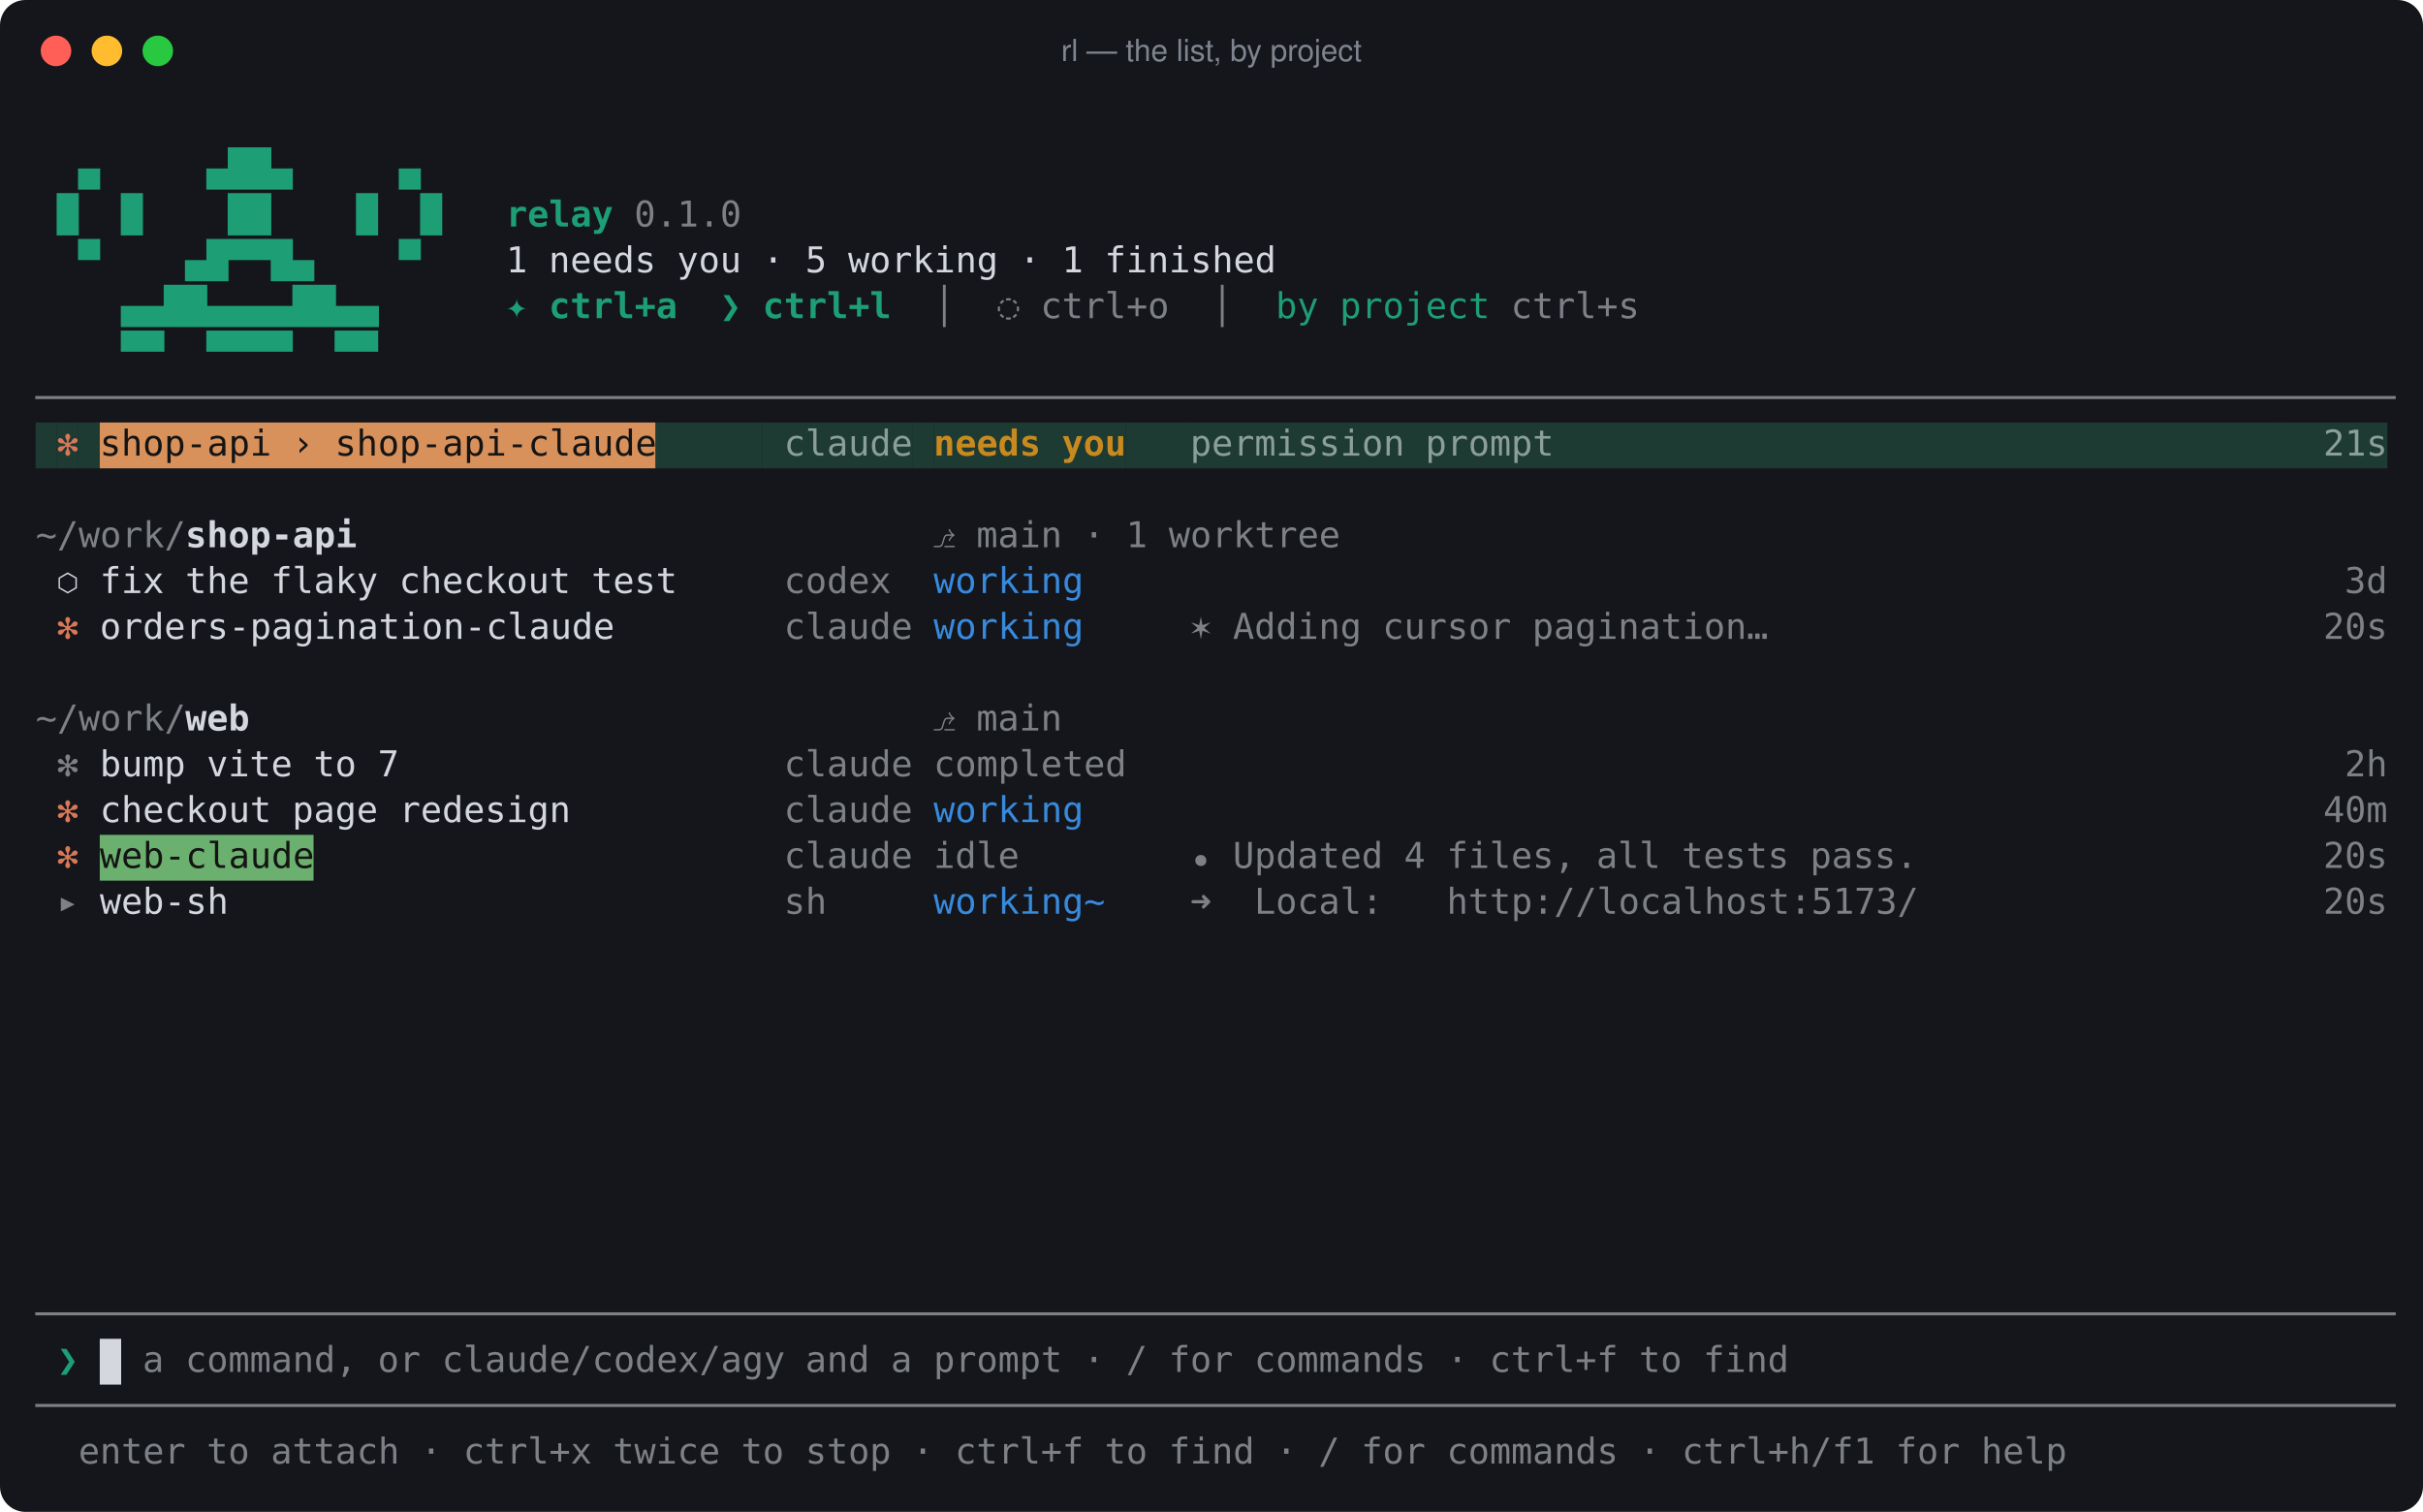
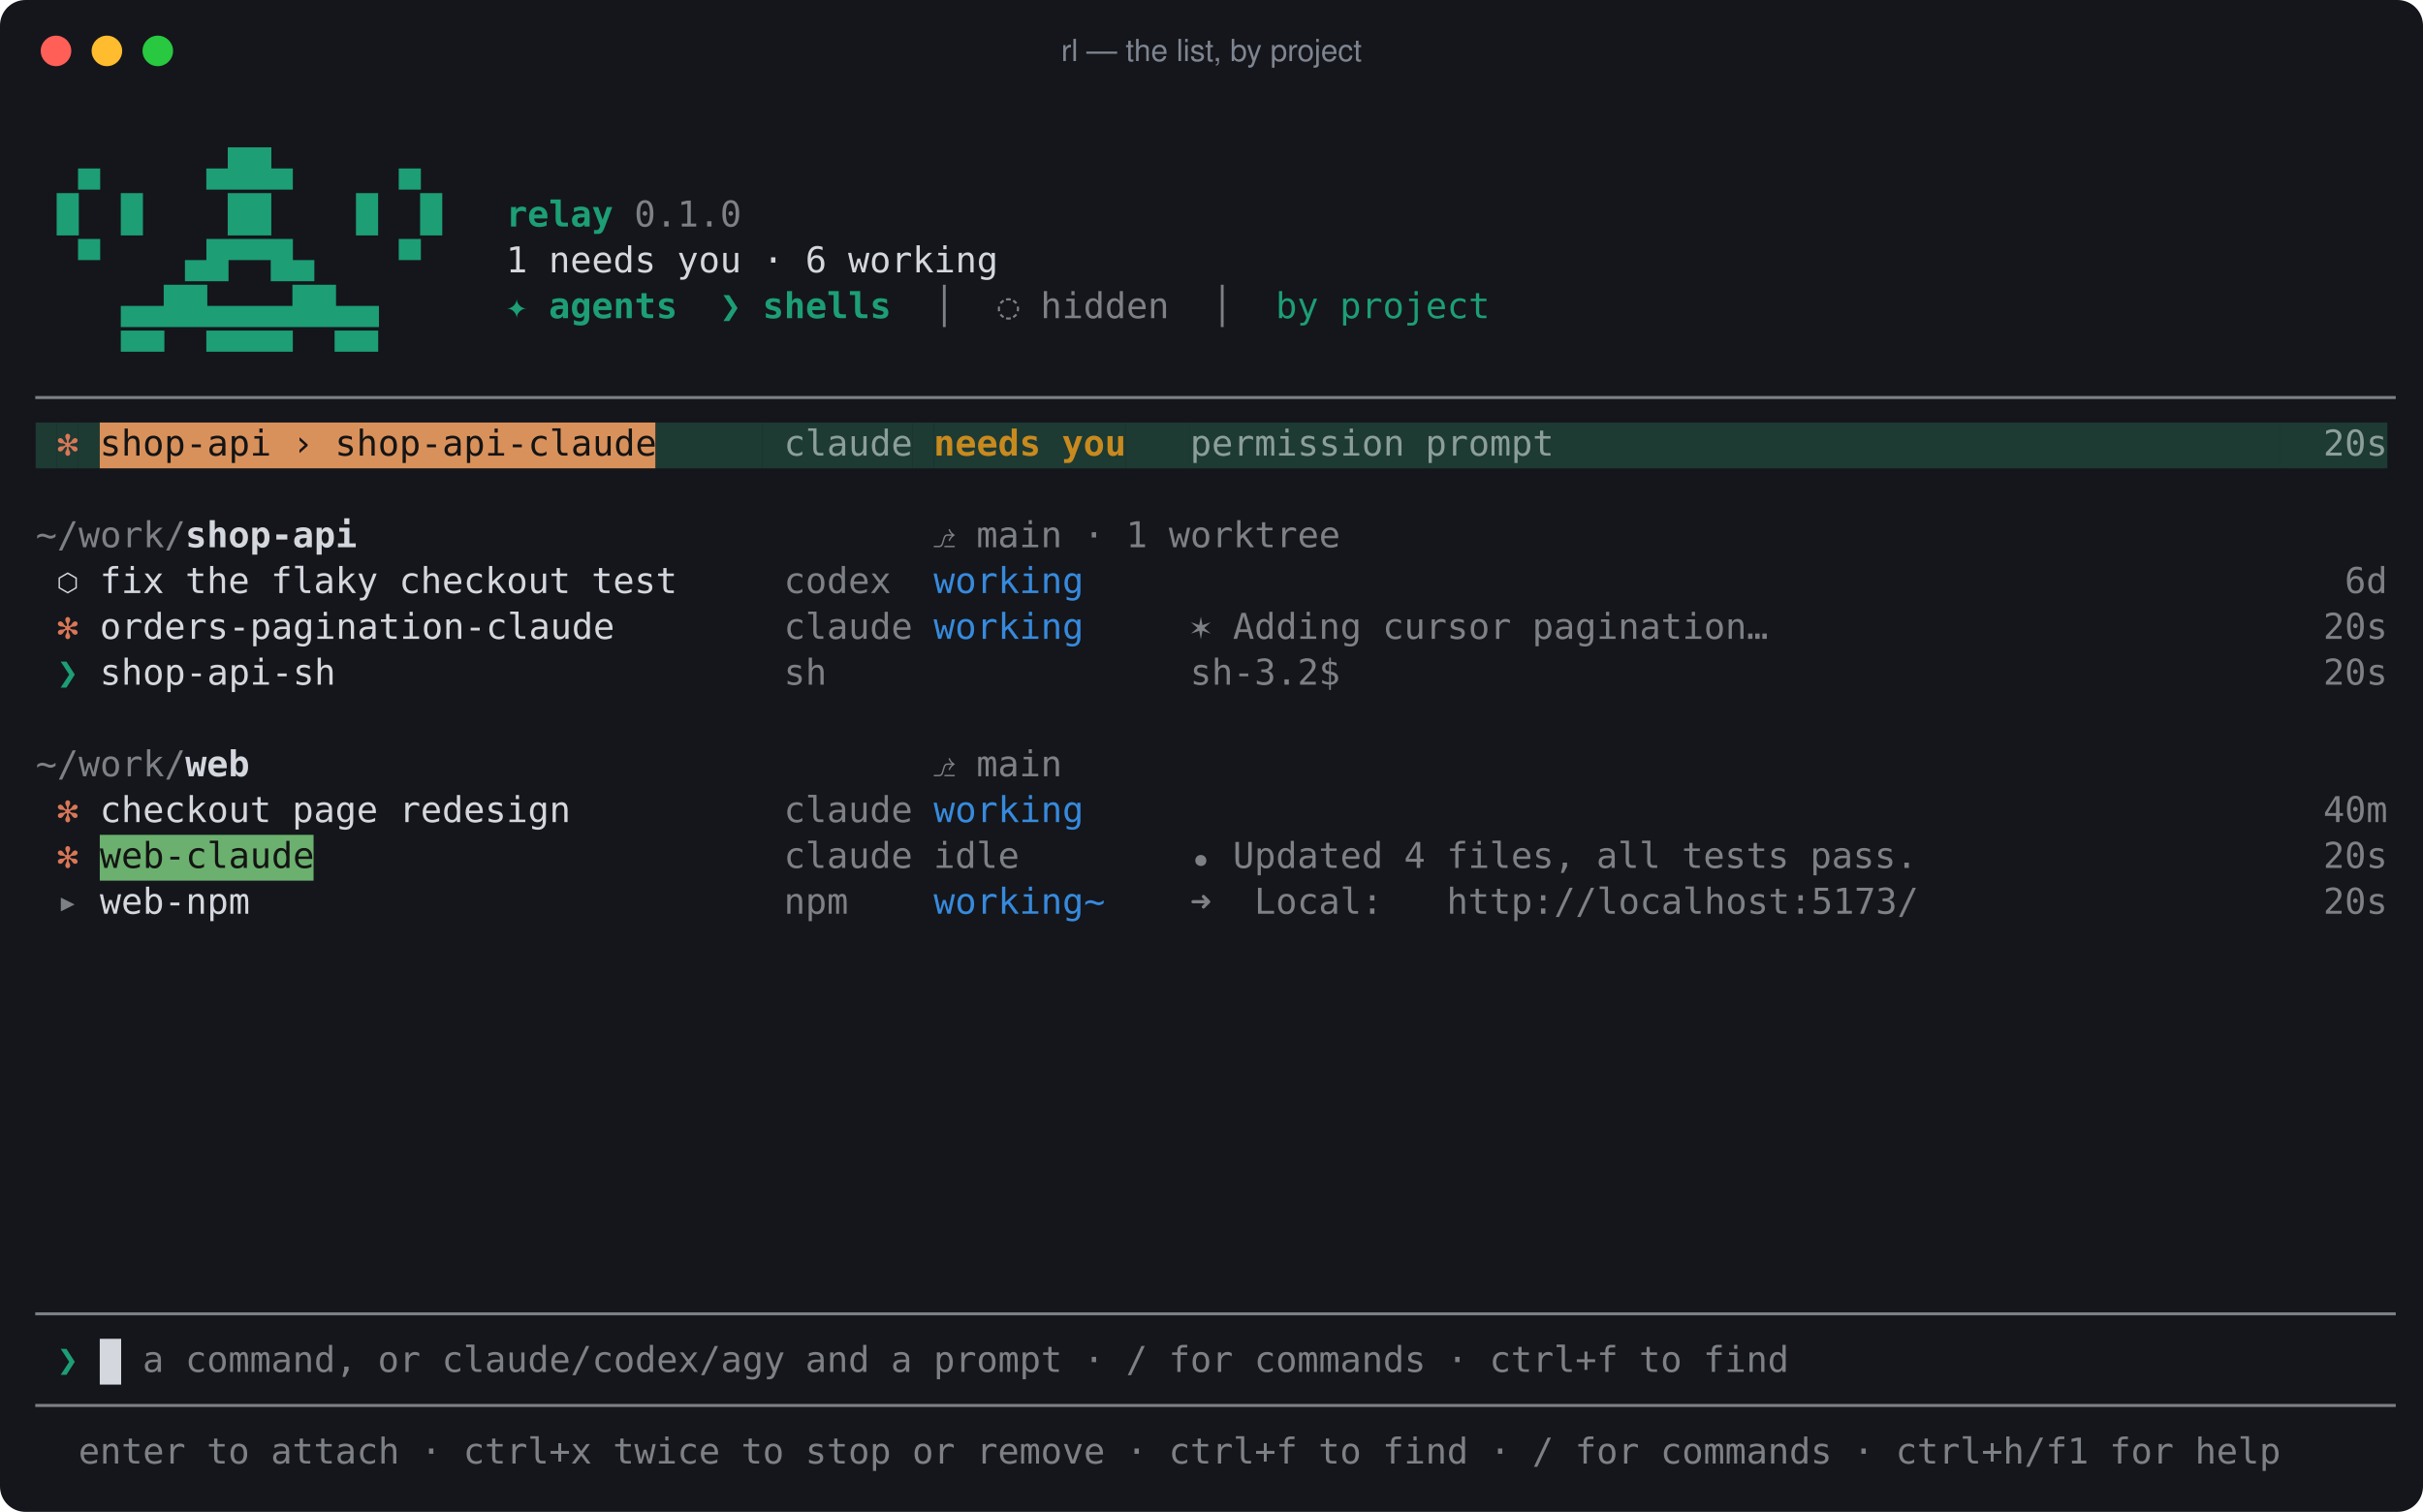
<svg xmlns="http://www.w3.org/2000/svg" width="952" height="594" viewBox="0 0 952 594" role="img" aria-label="rl — the list, by project">
  <rect width="100%" height="100%" rx="10" fill="#14161b" />
  <circle cx="22" cy="20" r="6" fill="#ff5f57" />
  <circle cx="42" cy="20" r="6" fill="#febc2e" />
  <circle cx="62" cy="20" r="6" fill="#28c840" />
  <text x="476" y="24" fill="#7f8590" font-family="-apple-system, Segoe UI, Helvetica, Arial, sans-serif" font-size="12" text-anchor="middle">rl — the list, by project</text>
  <g font-family="ui-monospace, SFMono-Regular, Menlo, Consolas, 'DejaVu Sans Mono', monospace" font-size="14" fill="#d4d7dd" xml:space="preserve">
    <rect x="14.0" y="166" width="8.4" height="18" fill="#1d3a33" />
    <rect x="22.4" y="166" width="8.4" height="18" fill="#1d3a33" />
    <rect x="30.8" y="166" width="8.4" height="18" fill="#1d3a33" />
    <rect x="39.2" y="166" width="218.4" height="18" fill="#d9915b" />
    <rect x="257.6" y="166" width="42.0" height="18" fill="#1d3a33" />
    <rect x="299.6" y="166" width="58.8" height="18" fill="#1d3a33" />
    <rect x="358.4" y="166" width="8.4" height="18" fill="#1d3a33" />
    <rect x="366.8" y="166" width="75.6" height="18" fill="#1d3a33" />
    <rect x="442.4" y="166" width="25.2" height="18" fill="#1d3a33" />
    <rect x="467.6" y="166" width="428.4" height="18" fill="#1d3a33" />
    <rect x="896.0" y="166" width="8.4" height="18" fill="#1d3a33" />
    <rect x="904.4" y="166" width="33.6" height="18" fill="#1d3a33" />
    <rect x="39.2" y="328" width="84.0" height="18" fill="#6bb06e" />
    <rect x="39.2" y="526" width="8.4" height="18" fill="#d4d7dd" />
    <text x="30.8" y="71" fill="#1d9e75">▄</text>
    <text x="81.2 89.6 98.0 106.4" y="71" fill="#1d9e75">▄██▄</text>
    <text x="156.8" y="71" fill="#1d9e75">▄</text>
    <text x="22.4" y="89" fill="#1d9e75">█</text>
    <text x="47.6" y="89" fill="#1d9e75">█</text>
    <text x="89.6 98.0" y="89" fill="#1d9e75">██</text>
    <text x="140.0" y="89" fill="#1d9e75">█</text>
    <text x="165.2" y="89" fill="#1d9e75">█</text>
    <text x="198.8 207.2 215.6 224.0 232.4" y="89" fill="#1d9e75" font-weight="bold">relay</text>
    <text x="249.2 257.6 266.0 274.4 282.8" y="89" opacity="0.55">0.1.0</text>
    <text x="30.8" y="107" fill="#1d9e75">▀</text>
    <text x="72.8 81.2 89.6 98.0 106.4 114.8" y="107" fill="#1d9e75">▄█▀▀█▄</text>
    <text x="156.8" y="107" fill="#1d9e75">▀</text>
    <text x="198.8" y="107">1</text>
    <text x="215.6 224.0 232.4 240.8 249.2" y="107">needs</text>
    <text x="266.0 274.4 282.8" y="107">you</text>
    <text x="299.6" y="107">·</text>
-     <text x="316.4" y="107">5</text>
+     <text x="316.4" y="107">6</text>
    <text x="333.2 341.6 350.0 358.4 366.8 375.2 383.6" y="107">working</text>
-     <text x="400.4" y="107">·</text>
-     <text x="417.2" y="107">1</text>
-     <text x="434.0 442.4 450.8 459.2 467.6 476.0 484.4 492.8" y="107">finished</text>
    <text x="47.6 56.0 64.4 72.8 81.2 89.6 98.0 106.4 114.8 123.2 131.6 140.0" y="125" fill="#1d9e75">▄▄██▄▄▄▄██▄▄</text>
    <text x="198.8" y="125" fill="#1d9e75" font-weight="bold">✦</text>
-     <text x="215.6 224.0 232.4 240.8 249.2 257.6" y="125" fill="#1d9e75" font-weight="bold">ctrl+a</text>
+     <text x="215.6 224.0 232.4 240.8 249.2 257.6" y="125" fill="#1d9e75" font-weight="bold">agents</text>
    <text x="282.8" y="125" fill="#1d9e75" font-weight="bold">❯</text>
-     <text x="299.6 308.0 316.4 324.8 333.2 341.6" y="125" fill="#1d9e75" font-weight="bold">ctrl+l</text>
+     <text x="299.6 308.0 316.4 324.8 333.2 341.6" y="125" fill="#1d9e75" font-weight="bold">shells</text>
    <text x="366.8" y="125" opacity="0.55">│</text>
    <text x="392.0" y="125" opacity="0.55">◌</text>
-     <text x="408.8 417.2 425.6 434.0 442.4 450.8" y="125" opacity="0.55">ctrl+o</text>
+     <text x="408.8 417.2 425.6 434.0 442.4 450.8" y="125" opacity="0.55">hidden</text>
    <text x="476.0" y="125" opacity="0.55">│</text>
    <text x="501.2 509.6" y="125" fill="#1d9e75">by</text>
    <text x="526.4 534.8 543.2 551.6 560.0 568.4 576.8" y="125" fill="#1d9e75">project</text>
-     <text x="593.6 602.0 610.4 618.8 627.2 635.6" y="125" opacity="0.55">ctrl+s</text>
    <text x="47.6 56.0" y="143" fill="#1d9e75">▀▀</text>
    <text x="81.2 89.6 98.0 106.4" y="143" fill="#1d9e75">▀▀▀▀</text>
    <text x="131.6 140.0" y="143" fill="#1d9e75">▀▀</text>
    <text x="14.0 22.4 30.8 39.2 47.6 56.0 64.4 72.8 81.2 89.6 98.0 106.4 114.8 123.2 131.6 140.0 148.4 156.8 165.2 173.6 182.0 190.4 198.8 207.2 215.6 224.0 232.4 240.8 249.2 257.6 266.0 274.4 282.8 291.2 299.6 308.0 316.4 324.8 333.2 341.6 350.0 358.4 366.8 375.2 383.6 392.0 400.4 408.8 417.2 425.6 434.0 442.4 450.8 459.2 467.6 476.0 484.4 492.8 501.2 509.6 518.0 526.4 534.8 543.2 551.6 560.0 568.4 576.8 585.2 593.6 602.0 610.4 618.8 627.2 635.6 644.0 652.4 660.8 669.2 677.6 686.0 694.4 702.8 711.2 719.6 728.0 736.4 744.8 753.2 761.6 770.0 778.4 786.8 795.2 803.6 812.0 820.4 828.8 837.2 845.6 854.0 862.4 870.8 879.2 887.6 896.0 904.4 912.8 921.2 929.6" y="161" opacity="0.55">──────────────────────────────────────────────────────────────────────────────────────────────────────────────</text>
    <text x="22.4" y="179" fill="#d97757">✻</text>
    <text x="39.2 47.6 56.0 64.4 72.8 81.2 89.6 98.0" y="179" fill="#141414">shop-api</text>
    <text x="114.8" y="179" fill="#141414">›</text>
    <text x="131.6 140.0 148.4 156.8 165.2 173.6 182.0 190.4 198.8 207.2 215.6 224.0 232.4 240.8 249.2" y="179" fill="#141414">shop-api-claude</text>
    <text x="308.0 316.4 324.8 333.2 341.6 350.0" y="179" fill="#e8f0ed" opacity="0.55">claude</text>
    <text x="366.8 375.2 383.6 392.0 400.4" y="179" fill="#c88a1e" font-weight="bold">needs</text>
    <text x="417.2 425.6 434.0" y="179" fill="#c88a1e" font-weight="bold">you</text>
    <text x="467.6 476.0 484.4 492.8 501.2 509.6 518.0 526.4 534.8 543.2" y="179" fill="#e8f0ed" opacity="0.55">permission</text>
    <text x="560.0 568.4 576.8 585.2 593.6 602.0" y="179" fill="#e8f0ed" opacity="0.55">prompt</text>
-     <text x="912.8 921.2 929.6" y="179" fill="#e8f0ed" opacity="0.55">21s</text>
+     <text x="912.8 921.2 929.6" y="179" fill="#e8f0ed" opacity="0.55">20s</text>
    <text x="14.0 22.4 30.8 39.2 47.6 56.0 64.4" y="215" opacity="0.55">~/work/</text>
    <text x="72.8 81.2 89.6 98.0 106.4 114.8 123.2 131.6" y="215" font-weight="bold">shop-api</text>
    <text x="366.8" y="215" opacity="0.55">⎇</text>
    <text x="383.6 392.0 400.4 408.8" y="215" opacity="0.55">main</text>
    <text x="425.6" y="215" opacity="0.55">·</text>
    <text x="442.4" y="215" opacity="0.55">1</text>
    <text x="459.2 467.6 476.0 484.4 492.8 501.2 509.6 518.0" y="215" opacity="0.55">worktree</text>
    <text x="22.4" y="233">⬡</text>
    <text x="39.2 47.6 56.0" y="233">fix</text>
    <text x="72.8 81.2 89.6" y="233">the</text>
    <text x="106.4 114.8 123.2 131.6 140.0" y="233">flaky</text>
    <text x="156.8 165.2 173.6 182.0 190.4 198.8 207.2 215.6" y="233">checkout</text>
    <text x="232.4 240.8 249.2 257.6" y="233">test</text>
    <text x="308.0 316.4 324.8 333.2 341.6" y="233" opacity="0.55">codex</text>
    <text x="366.8 375.2 383.6 392.0 400.4 408.8 417.2" y="233" fill="#378add">working</text>
-     <text x="921.2 929.6" y="233" opacity="0.55">3d</text>
+     <text x="921.2 929.6" y="233" opacity="0.55">6d</text>
    <text x="22.4" y="251" fill="#d97757">✻</text>
    <text x="39.2 47.6 56.0 64.4 72.8 81.2 89.6 98.0 106.4 114.8 123.2 131.6 140.0 148.4 156.8 165.2 173.6 182.0 190.4 198.8 207.2 215.6 224.0 232.4" y="251">orders-pagination-claude</text>
    <text x="308.0 316.4 324.8 333.2 341.6 350.0" y="251" opacity="0.55">claude</text>
    <text x="366.8 375.2 383.6 392.0 400.4 408.8 417.2" y="251" fill="#378add">working</text>
    <text x="467.6" y="251" opacity="0.55">✶</text>
    <text x="484.4 492.8 501.2 509.6 518.0 526.4" y="251" opacity="0.55">Adding</text>
    <text x="543.2 551.6 560.0 568.4 576.8 585.2" y="251" opacity="0.55">cursor</text>
    <text x="602.0 610.4 618.8 627.2 635.6 644.0 652.4 660.8 669.2 677.6 686.0" y="251" opacity="0.55">pagination…</text>
    <text x="912.8 921.2 929.6" y="251" opacity="0.55">20s</text>
-     <text x="14.0 22.4 30.8 39.2 47.6 56.0 64.4" y="287" opacity="0.55">~/work/</text>
-     <text x="72.8 81.2 89.6" y="287" font-weight="bold">web</text>
-     <text x="366.8" y="287" opacity="0.55">⎇</text>
-     <text x="383.6 392.0 400.4 408.8" y="287" opacity="0.55">main</text>
-     <text x="22.4" y="305" opacity="0.55">✻</text>
-     <text x="39.2 47.6 56.0 64.4" y="305">bump</text>
-     <text x="81.2 89.6 98.0 106.4" y="305">vite</text>
-     <text x="123.2 131.6" y="305">to</text>
-     <text x="148.4" y="305">7</text>
-     <text x="308.0 316.4 324.8 333.2 341.6 350.0" y="305" opacity="0.55">claude</text>
-     <text x="366.8 375.2 383.6 392.0 400.4 408.8 417.2 425.6 434.0" y="305" opacity="0.55">completed</text>
-     <text x="921.2 929.6" y="305" opacity="0.55">2h</text>
+     <text x="22.4" y="269" fill="#1d9e75">❯</text>
+     <text x="39.2 47.6 56.0 64.4 72.8 81.2 89.6 98.0 106.4 114.8 123.2" y="269">shop-api-sh</text>
+     <text x="308.0 316.4" y="269" opacity="0.55">sh</text>
+     <text x="467.6 476.0 484.4 492.8 501.2 509.6 518.0" y="269" opacity="0.55">sh-3.2$</text>
+     <text x="912.8 921.2 929.6" y="269" opacity="0.55">20s</text>
+     <text x="14.0 22.4 30.8 39.2 47.6 56.0 64.4" y="305" opacity="0.55">~/work/</text>
+     <text x="72.8 81.2 89.6" y="305" font-weight="bold">web</text>
+     <text x="366.8" y="305" opacity="0.55">⎇</text>
+     <text x="383.6 392.0 400.4 408.8" y="305" opacity="0.55">main</text>
    <text x="22.4" y="323" fill="#d97757">✻</text>
    <text x="39.2 47.6 56.0 64.4 72.8 81.2 89.6 98.0" y="323">checkout</text>
    <text x="114.8 123.2 131.6 140.0" y="323">page</text>
    <text x="156.8 165.2 173.6 182.0 190.4 198.8 207.2 215.6" y="323">redesign</text>
    <text x="308.0 316.4 324.8 333.2 341.6 350.0" y="323" opacity="0.55">claude</text>
    <text x="366.8 375.2 383.6 392.0 400.4 408.8 417.2" y="323" fill="#378add">working</text>
    <text x="912.8 921.2 929.6" y="323" opacity="0.55">40m</text>
    <text x="22.4" y="341" fill="#d97757">✻</text>
    <text x="39.2 47.6 56.0 64.4 72.8 81.2 89.6 98.0 106.4 114.8" y="341" fill="#141414">web-claude</text>
    <text x="308.0 316.4 324.8 333.2 341.6 350.0" y="341" opacity="0.55">claude</text>
    <text x="366.8 375.2 383.6 392.0" y="341" opacity="0.55">idle</text>
    <text x="467.6" y="341" opacity="0.55">⏺</text>
    <text x="484.4 492.8 501.2 509.6 518.0 526.4 534.8" y="341" opacity="0.55">Updated</text>
    <text x="551.6" y="341" opacity="0.55">4</text>
    <text x="568.4 576.8 585.2 593.6 602.0 610.4" y="341" opacity="0.55">files,</text>
    <text x="627.2 635.6 644.0" y="341" opacity="0.55">all</text>
    <text x="660.8 669.2 677.6 686.0 694.4" y="341" opacity="0.55">tests</text>
    <text x="711.2 719.6 728.0 736.4 744.8" y="341" opacity="0.55">pass.</text>
    <text x="912.8 921.2 929.6" y="341" opacity="0.55">20s</text>
    <text x="22.4" y="359" opacity="0.55">▸</text>
-     <text x="39.2 47.6 56.0 64.4 72.8 81.2" y="359">web-sh</text>
-     <text x="308.0 316.4" y="359" opacity="0.55">sh</text>
+     <text x="39.2 47.6 56.0 64.4 72.8 81.2 89.6" y="359">web-npm</text>
+     <text x="308.0 316.4 324.8" y="359" opacity="0.55">npm</text>
    <text x="366.8 375.2 383.6 392.0 400.4 408.8 417.2 425.6" y="359" fill="#378add">working~</text>
    <text x="467.6" y="359" opacity="0.55">➜</text>
    <text x="492.8 501.2 509.6 518.0 526.4 534.8" y="359" opacity="0.55">Local:</text>
    <text x="568.4 576.8 585.2 593.6 602.0 610.4 618.8 627.2 635.6 644.0 652.4 660.8 669.2 677.6 686.0 694.4 702.8 711.2 719.6 728.0 736.4 744.8" y="359" opacity="0.55">http://localhost:5173/</text>
    <text x="912.8 921.2 929.6" y="359" opacity="0.55">20s</text>
    <text x="14.0 22.4 30.8 39.2 47.6 56.0 64.4 72.8 81.2 89.6 98.0 106.4 114.8 123.2 131.6 140.0 148.4 156.8 165.2 173.6 182.0 190.4 198.8 207.2 215.6 224.0 232.4 240.8 249.2 257.6 266.0 274.4 282.8 291.2 299.6 308.0 316.4 324.8 333.2 341.6 350.0 358.4 366.8 375.2 383.6 392.0 400.4 408.8 417.2 425.6 434.0 442.4 450.8 459.2 467.6 476.0 484.4 492.8 501.2 509.6 518.0 526.4 534.8 543.2 551.6 560.0 568.4 576.8 585.2 593.6 602.0 610.4 618.8 627.2 635.6 644.0 652.4 660.8 669.2 677.6 686.0 694.4 702.8 711.2 719.6 728.0 736.4 744.8 753.2 761.6 770.0 778.4 786.8 795.2 803.6 812.0 820.4 828.8 837.2 845.6 854.0 862.4 870.8 879.2 887.6 896.0 904.4 912.8 921.2 929.6" y="521" opacity="0.55">──────────────────────────────────────────────────────────────────────────────────────────────────────────────</text>
    <text x="22.4" y="539" fill="#1d9e75">❯</text>
    <text x="56.0" y="539" opacity="0.55">a</text>
    <text x="72.8 81.2 89.6 98.0 106.4 114.8 123.2 131.6" y="539" opacity="0.55">command,</text>
    <text x="148.4 156.8" y="539" opacity="0.55">or</text>
    <text x="173.6 182.0 190.4 198.8 207.2 215.6 224.0 232.4 240.8 249.2 257.6 266.0 274.4 282.8 291.2 299.6" y="539" opacity="0.55">claude/codex/agy</text>
    <text x="316.4 324.8 333.2" y="539" opacity="0.55">and</text>
    <text x="350.0" y="539" opacity="0.55">a</text>
    <text x="366.8 375.2 383.6 392.0 400.4 408.8" y="539" opacity="0.55">prompt</text>
    <text x="425.6" y="539" opacity="0.55">·</text>
    <text x="442.4" y="539" opacity="0.55">/</text>
    <text x="459.2 467.6 476.0" y="539" opacity="0.55">for</text>
    <text x="492.8 501.2 509.6 518.0 526.4 534.8 543.2 551.6" y="539" opacity="0.55">commands</text>
    <text x="568.4" y="539" opacity="0.55">·</text>
    <text x="585.2 593.6 602.0 610.4 618.8 627.2" y="539" opacity="0.55">ctrl+f</text>
    <text x="644.0 652.4" y="539" opacity="0.55">to</text>
    <text x="669.2 677.6 686.0 694.4" y="539" opacity="0.55">find</text>
    <text x="14.0 22.4 30.8 39.2 47.6 56.0 64.4 72.8 81.2 89.6 98.0 106.4 114.8 123.2 131.6 140.0 148.4 156.8 165.2 173.6 182.0 190.4 198.8 207.2 215.6 224.0 232.4 240.8 249.2 257.6 266.0 274.4 282.8 291.2 299.6 308.0 316.4 324.8 333.2 341.6 350.0 358.4 366.8 375.2 383.6 392.0 400.4 408.8 417.2 425.6 434.0 442.4 450.8 459.2 467.6 476.0 484.4 492.8 501.2 509.6 518.0 526.4 534.8 543.2 551.6 560.0 568.4 576.8 585.2 593.6 602.0 610.4 618.8 627.2 635.6 644.0 652.4 660.8 669.2 677.6 686.0 694.4 702.8 711.2 719.6 728.0 736.4 744.8 753.2 761.6 770.0 778.4 786.8 795.2 803.6 812.0 820.4 828.8 837.2 845.6 854.0 862.4 870.8 879.2 887.6 896.0 904.4 912.8 921.2 929.6" y="557" opacity="0.55">──────────────────────────────────────────────────────────────────────────────────────────────────────────────</text>
    <text x="30.8 39.2 47.6 56.0 64.4" y="575" opacity="0.55">enter</text>
    <text x="81.2 89.6" y="575" opacity="0.55">to</text>
    <text x="106.4 114.8 123.2 131.6 140.0 148.4" y="575" opacity="0.55">attach</text>
    <text x="165.2" y="575" opacity="0.55">·</text>
    <text x="182.0 190.4 198.8 207.2 215.6 224.0" y="575" opacity="0.55">ctrl+x</text>
    <text x="240.8 249.2 257.6 266.0 274.4" y="575" opacity="0.55">twice</text>
    <text x="291.2 299.6" y="575" opacity="0.55">to</text>
    <text x="316.4 324.8 333.2 341.6" y="575" opacity="0.55">stop</text>
-     <text x="358.4" y="575" opacity="0.55">·</text>
-     <text x="375.2 383.6 392.0 400.4 408.8 417.2" y="575" opacity="0.55">ctrl+f</text>
-     <text x="434.0 442.4" y="575" opacity="0.55">to</text>
-     <text x="459.2 467.6 476.0 484.4" y="575" opacity="0.55">find</text>
-     <text x="501.2" y="575" opacity="0.55">·</text>
-     <text x="518.0" y="575" opacity="0.55">/</text>
-     <text x="534.8 543.2 551.6" y="575" opacity="0.55">for</text>
-     <text x="568.4 576.8 585.2 593.6 602.0 610.4 618.8 627.2" y="575" opacity="0.55">commands</text>
-     <text x="644.0" y="575" opacity="0.55">·</text>
-     <text x="660.8 669.2 677.6 686.0 694.4 702.8 711.2 719.6 728.0" y="575" opacity="0.55">ctrl+h/f1</text>
-     <text x="744.8 753.2 761.6" y="575" opacity="0.55">for</text>
-     <text x="778.4 786.8 795.2 803.6" y="575" opacity="0.55">help</text>
+     <text x="358.4 366.8" y="575" opacity="0.55">or</text>
+     <text x="383.6 392.0 400.4 408.8 417.2 425.6" y="575" opacity="0.55">remove</text>
+     <text x="442.4" y="575" opacity="0.55">·</text>
+     <text x="459.2 467.6 476.0 484.4 492.8 501.2" y="575" opacity="0.55">ctrl+f</text>
+     <text x="518.0 526.4" y="575" opacity="0.55">to</text>
+     <text x="543.2 551.6 560.0 568.4" y="575" opacity="0.55">find</text>
+     <text x="585.2" y="575" opacity="0.55">·</text>
+     <text x="602.0" y="575" opacity="0.55">/</text>
+     <text x="618.8 627.2 635.6" y="575" opacity="0.55">for</text>
+     <text x="652.4 660.8 669.2 677.6 686.0 694.4 702.8 711.2" y="575" opacity="0.55">commands</text>
+     <text x="728.0" y="575" opacity="0.55">·</text>
+     <text x="744.8 753.2 761.6 770.0 778.4 786.8 795.2 803.6 812.0" y="575" opacity="0.55">ctrl+h/f1</text>
+     <text x="828.8 837.2 845.6" y="575" opacity="0.55">for</text>
+     <text x="862.4 870.8 879.2 887.6" y="575" opacity="0.55">help</text>
  </g>
</svg>
